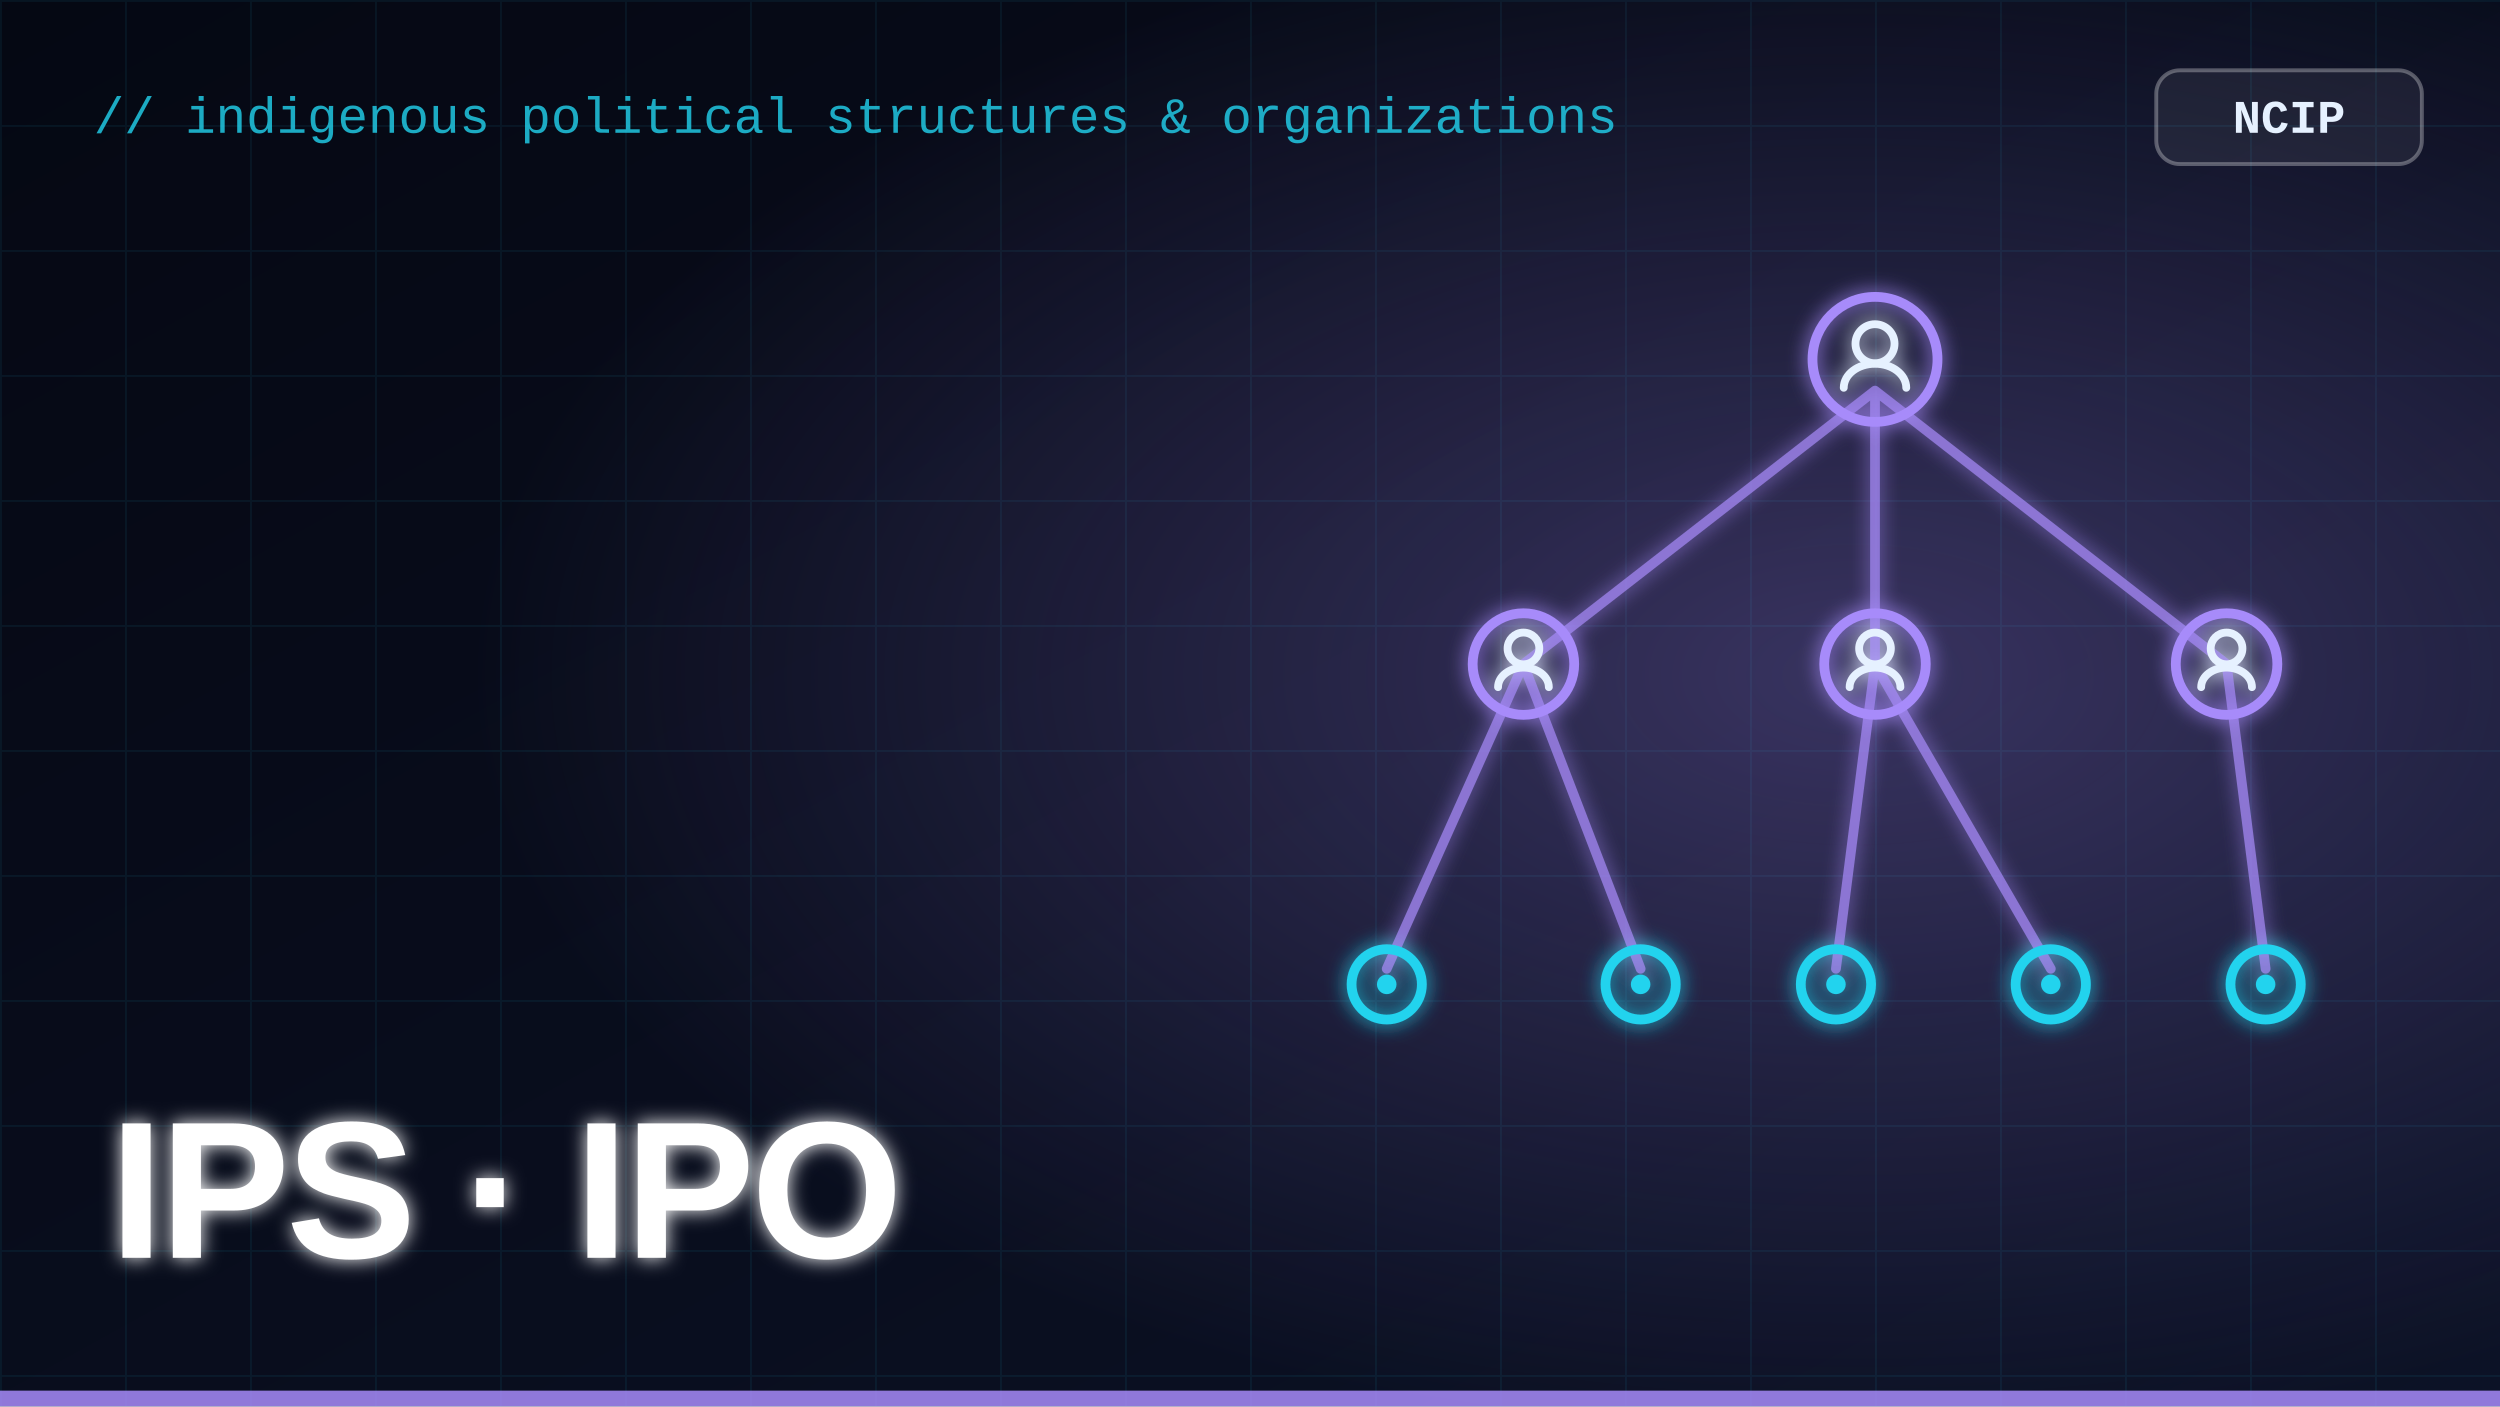
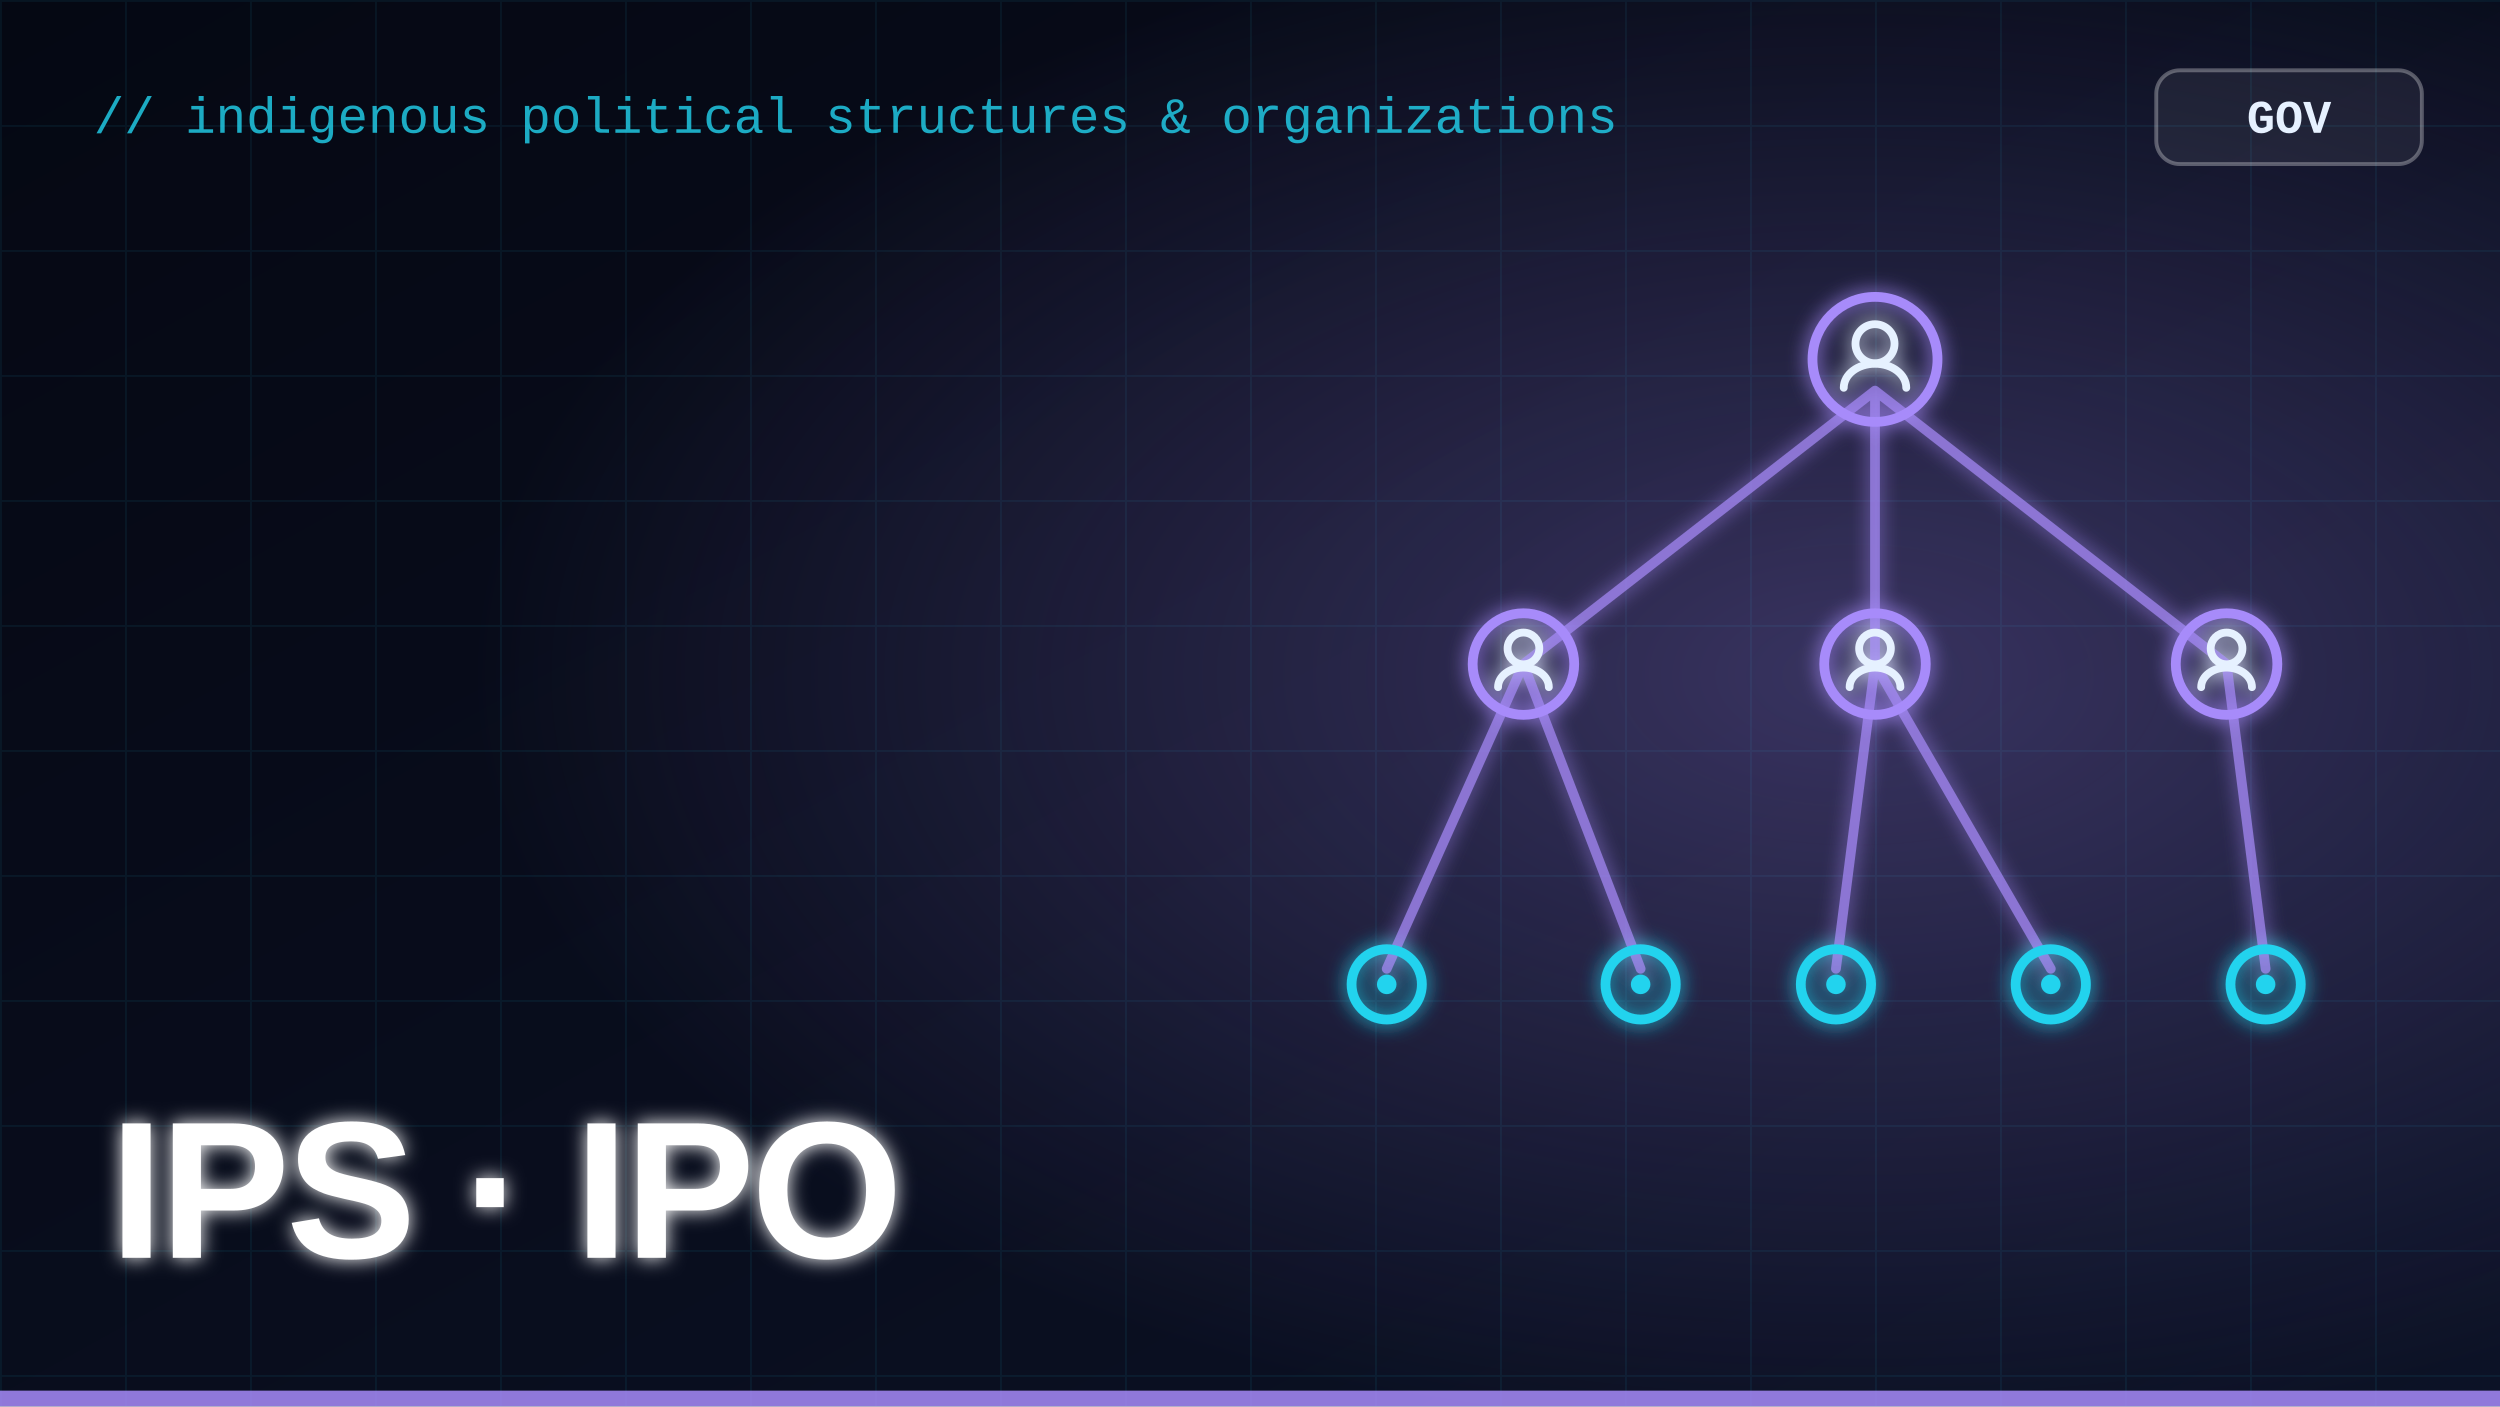
<svg xmlns="http://www.w3.org/2000/svg" viewBox="0 0 640 360" width="640" height="360">
  <defs>
    <linearGradient id="bg" x1="0" y1="0" x2="1" y2="1">
      <stop offset="0" stop-color="#050813" />
      <stop offset="1" stop-color="#0c1226" />
    </linearGradient>
    <radialGradient id="glow" cx="0.74" cy="0.48" r="0.55">
      <stop offset="0" stop-color="#a78bfa" stop-opacity="0.30" />
      <stop offset="1" stop-color="#a78bfa" stop-opacity="0" />
    </radialGradient>
    <pattern id="grid" width="32" height="32" patternUnits="userSpaceOnUse">
      <path d="M32 0H0V32" fill="none" stroke="#22d3ee" stroke-opacity="0.07" />
    </pattern>
    <filter id="neon" x="-30%" y="-30%" width="160%" height="160%">
      <feGaussianBlur stdDeviation="2.4" result="b" />
      <feMerge>
        <feMergeNode in="b" />
        <feMergeNode in="SourceGraphic" />
      </feMerge>
    </filter>
  </defs>
  <rect width="640" height="360" fill="url(#bg)" />
  <rect width="640" height="360" fill="url(#grid)" />
  <rect width="640" height="360" fill="url(#glow)" />
  <g filter="url(#neon)" fill="none" stroke-width="2.5" stroke-linecap="round" stroke-linejoin="round">
    <path d="M480 100L390 170M480 100L480 170M480 100L570 170M390 170L355 248M390 170L420 248M480 170L470 248M480 170L525 248M570 170L580 248" stroke="#a78bfa" stroke-opacity=".7" />
    <circle cx="480" cy="92" r="16" stroke="#a78bfa" />
    <circle cx="480" cy="88" r="5" stroke="#e6f1ff" stroke-width="2" />
    <path d="M472 99.273a8 6.154 0 0 1 16 0" stroke="#e6f1ff" stroke-width="2" />
    <circle cx="390" cy="170" r="13" stroke="#a78bfa" />
    <circle cx="390" cy="166" r="4.062" stroke="#e6f1ff" stroke-width="2" />
    <path d="M383.5 175.909a6.5 5 0 0 1 13 0" stroke="#e6f1ff" stroke-width="2" />
    <circle cx="480" cy="170" r="13" stroke="#a78bfa" />
    <circle cx="480" cy="166" r="4.062" stroke="#e6f1ff" stroke-width="2" />
    <path d="M473.5 175.909a6.5 5 0 0 1 13 0" stroke="#e6f1ff" stroke-width="2" />
    <circle cx="570" cy="170" r="13" stroke="#a78bfa" />
    <circle cx="570" cy="166" r="4.062" stroke="#e6f1ff" stroke-width="2" />
    <path d="M563.5 175.909a6.5 5 0 0 1 13 0" stroke="#e6f1ff" stroke-width="2" />
    <circle cx="355" cy="252" r="9" stroke="#22d3ee" />
    <circle cx="355" cy="252" r="2.5" fill="#22d3ee" stroke="none" />
    <circle cx="420" cy="252" r="9" stroke="#22d3ee" />
    <circle cx="420" cy="252" r="2.5" fill="#22d3ee" stroke="none" />
    <circle cx="470" cy="252" r="9" stroke="#22d3ee" />
    <circle cx="470" cy="252" r="2.5" fill="#22d3ee" stroke="none" />
    <circle cx="525" cy="252" r="9" stroke="#22d3ee" />
    <circle cx="525" cy="252" r="2.5" fill="#22d3ee" stroke="none" />
    <circle cx="580" cy="252" r="9" stroke="#22d3ee" />
    <circle cx="580" cy="252" r="2.5" fill="#22d3ee" stroke="none" />
  </g>
  <text x="24" y="34" font-family="Consolas,'Courier New',monospace" font-size="13" font-weight="400" fill="#22d3ee" fill-opacity="0.8" text-anchor="start">// indigenous political structures &amp; organizations</text>
  <rect x="552" y="18" width="68" height="24" rx="6" fill="#ffffff" fill-opacity=".06" stroke="#ffffff" stroke-opacity=".3" />
-   <text x="586" y="34" font-family="Consolas,'Courier New',monospace" font-size="12" font-weight="700" fill="#e6f1ff" fill-opacity="1" text-anchor="middle">NCIP</text>
+   <text x="586" y="34" font-family="Consolas,'Courier New',monospace" font-size="12" font-weight="700" fill="#e6f1ff" fill-opacity="1" text-anchor="middle">GOV</text>
  <text x="28" y="322" font-family="'Segoe UI','Helvetica Neue',Arial,sans-serif" font-size="50" font-weight="800" fill="#ffffff" filter="url(#neon)" letter-spacing="-1">IPS · IPO</text>
  <rect x="0" y="356" width="640" height="4" fill="#a78bfa" fill-opacity="0.85" />
</svg>
